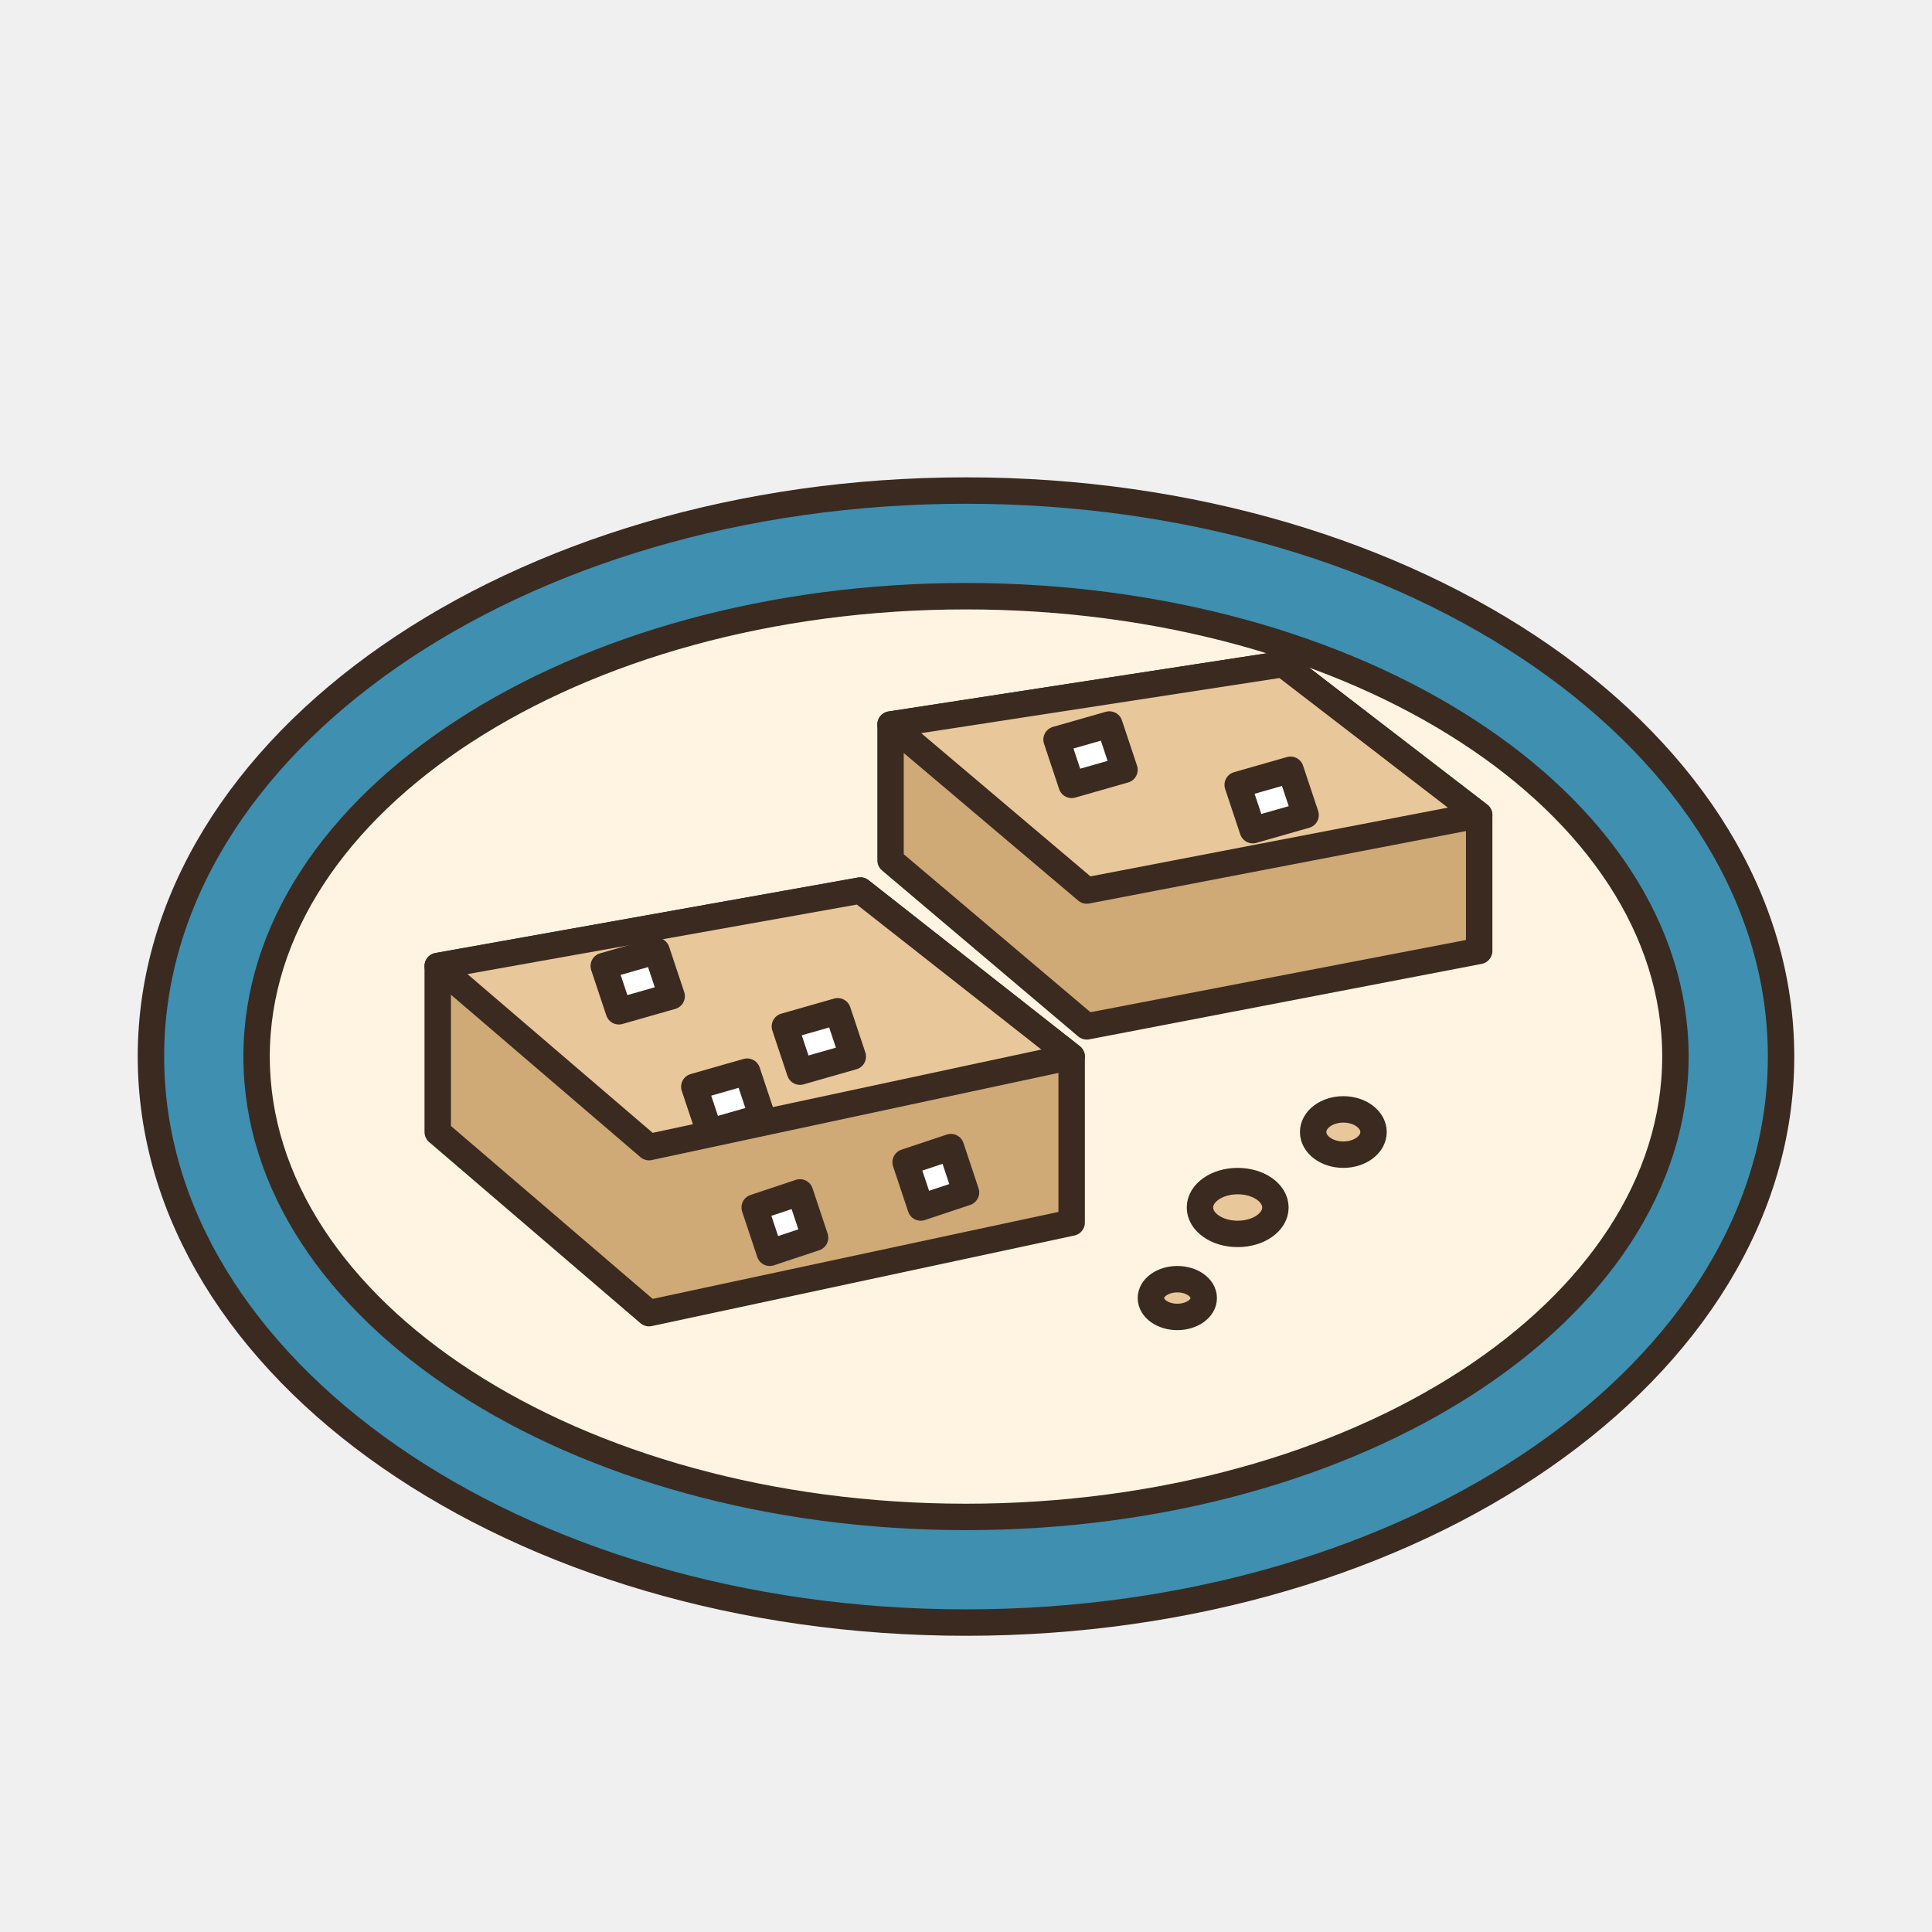
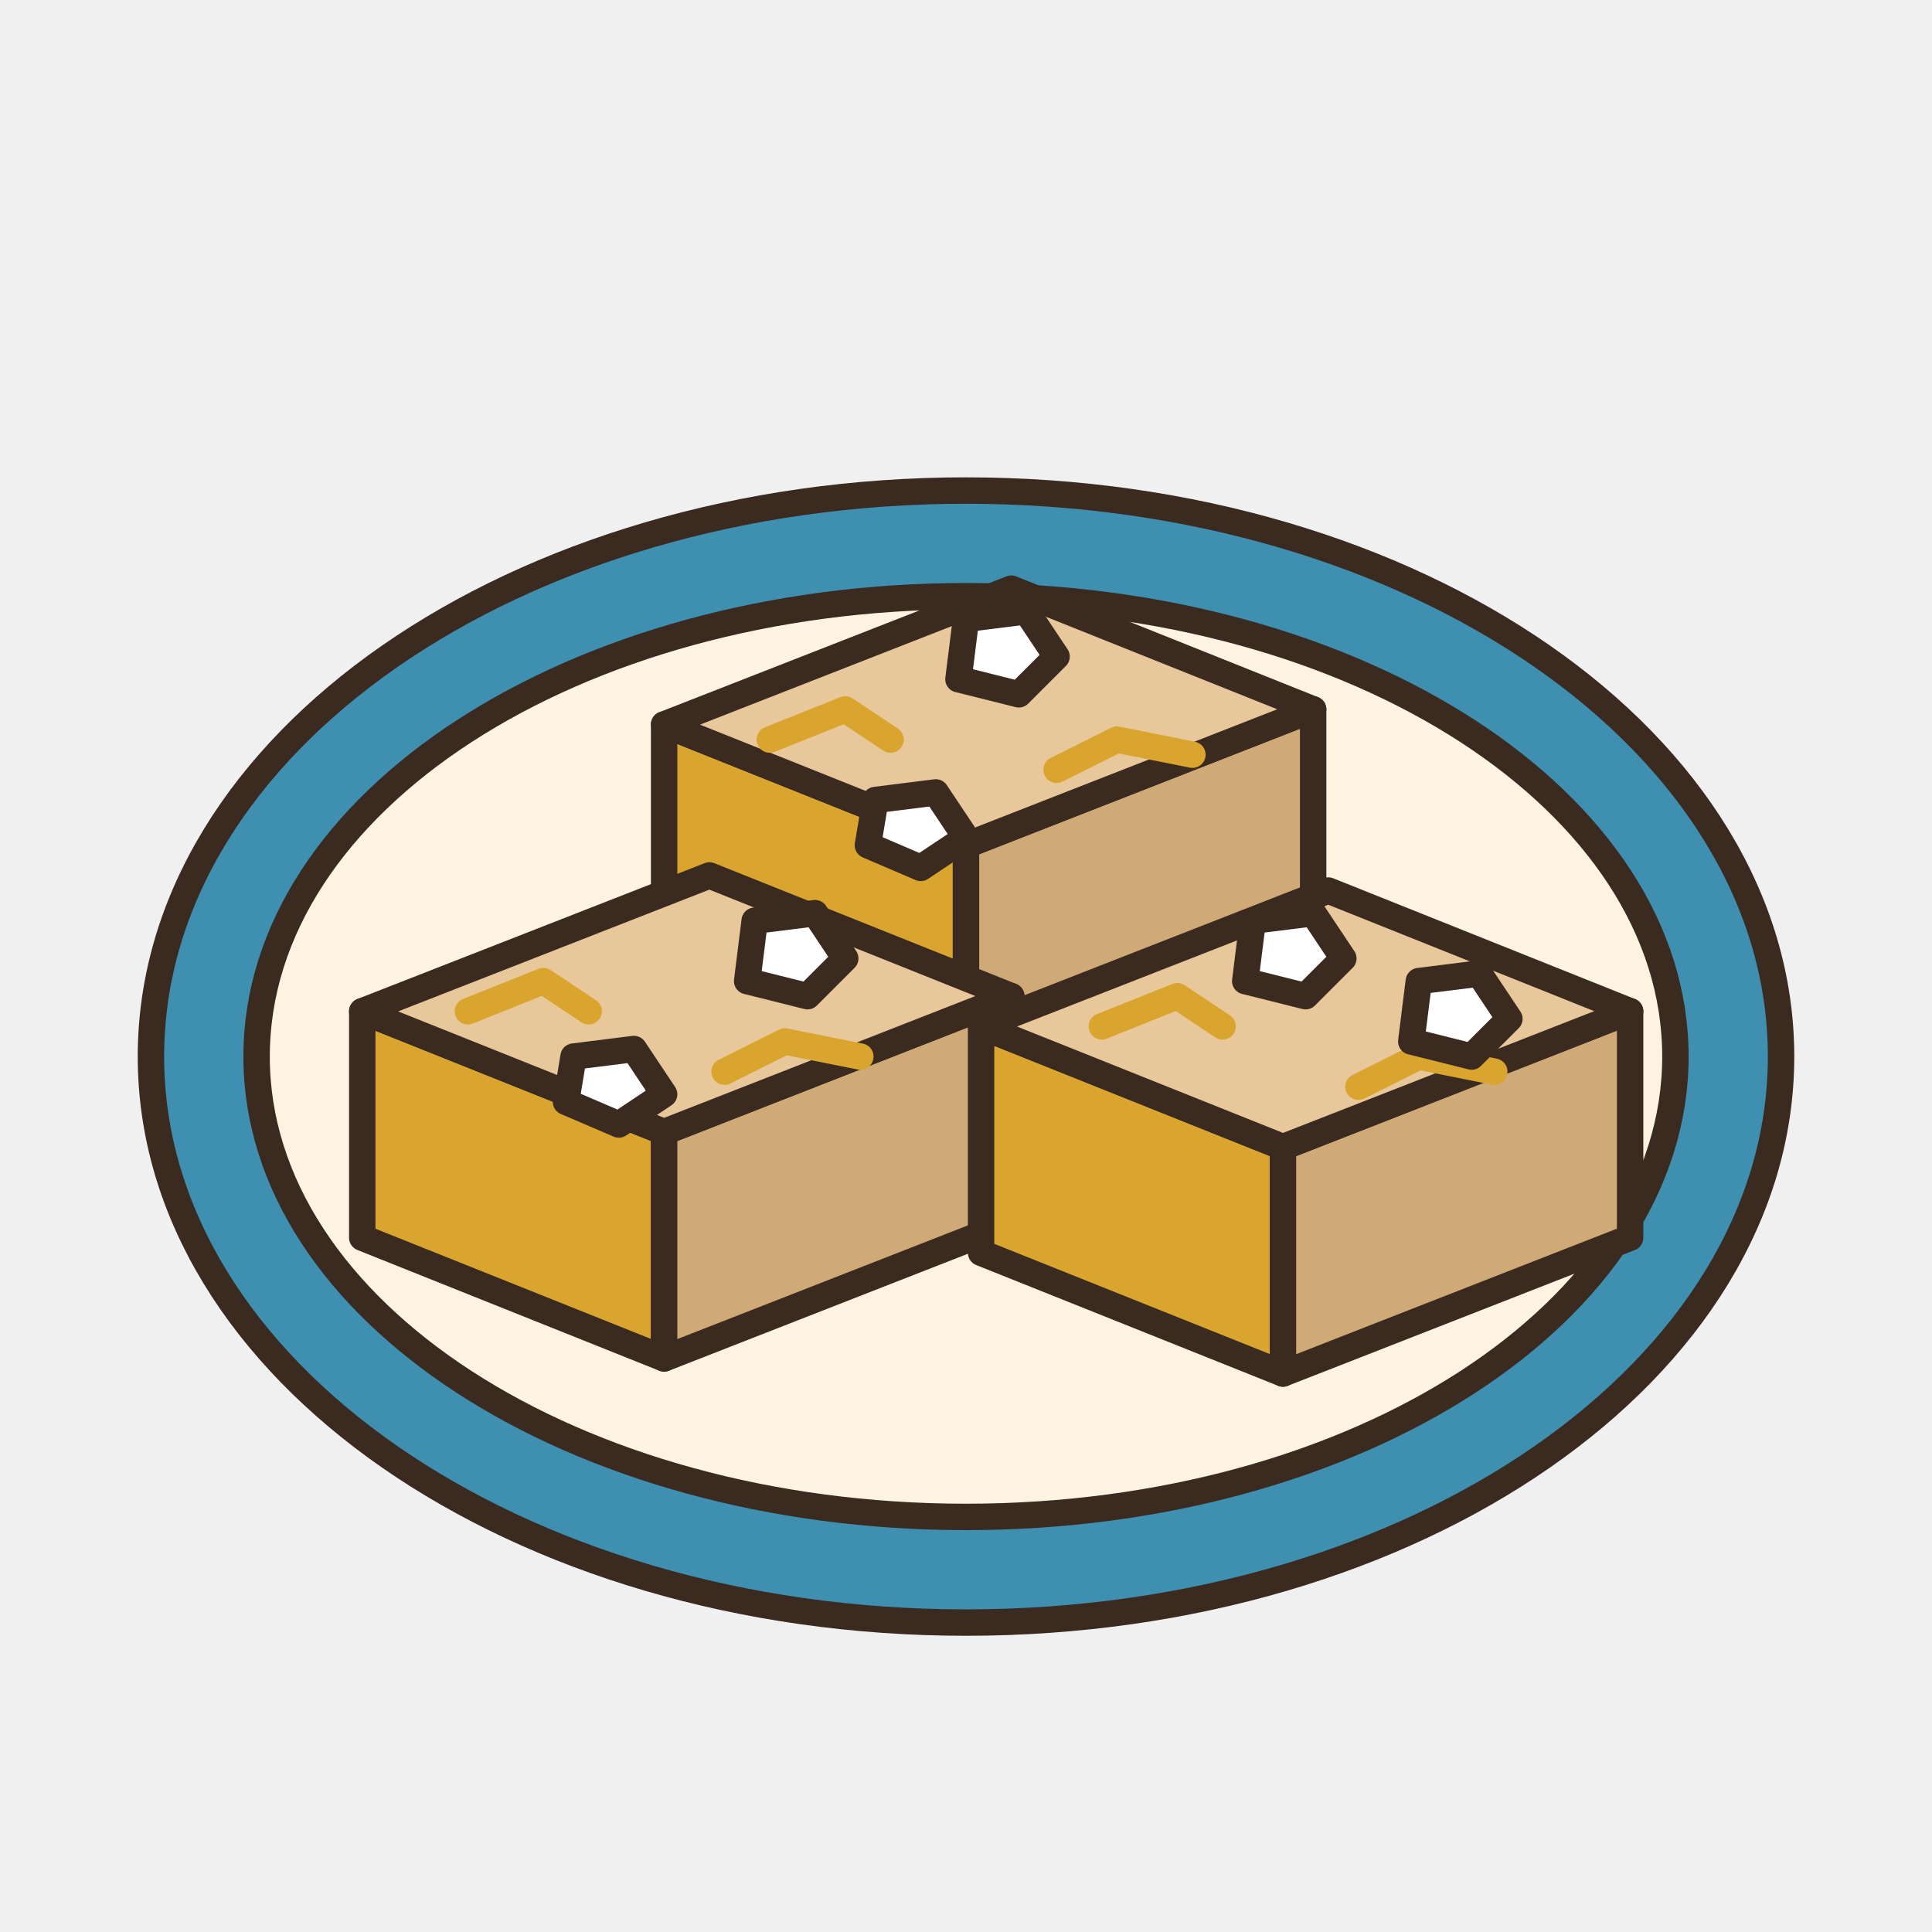
<svg xmlns="http://www.w3.org/2000/svg" viewBox="0 0 256 256">
  <g stroke="#3B2A20" stroke-width="3.5" stroke-linecap="round" stroke-linejoin="round">
    <g id="plate">
      <ellipse cx="128" cy="140" rx="108" ry="75" fill="#3E8FB0" />
      <ellipse cx="128" cy="140" rx="94" ry="61" fill="#FFF4E2" />
    </g>
-     <g id="back-piece">
-       <path d="M118 96 L170 88 L196 108 L196 126 L144 136 L118 114 Z" fill="#CFA976" />
-       <path d="M118 96 L170 88 L196 108 L144 118 Z" fill="#E8C79A" />
-       <path d="M140 98 L147 96 L149 102 L142 104 Z M164 104 L171 102 L173 108 L166 110 Z" fill="#FFFFFF" />
+     <g id="piece-back" transform="translate(128 108)">
+       <path fill="#D9A52E" d="M-40 -12 L0 4 L0 34 L-40 18 Z" />
+       <path fill="#CFA976" d="M0 4 L46 -14 L46 16 L0 34 Z" />
+       <path fill="#E8C79A" d="M-40 -12 L6 -30 L46 -14 L0 4 Z" />
+       <path fill="none" stroke="#D9A52E" d="M-26 -10 L-16 -14 L-10 -10 M12 -6 L20 -10 L30 -8" />
+       <path fill="#FFFFFF" d="M0 -26 L8 -27 L12 -21 L7 -16 L-1 -18 Z" />
+       <path fill="#FFFFFF" d="M-12 -2 L-4 -3 L0 3 L-6 7 L-13 4 Z" />
    </g>
-     <g id="front-piece">
-       <path d="M58 128 L114 118 L142 140 L142 162 L86 174 L58 150 Z" fill="#CFA976" />
-       <path d="M58 128 L114 118 L142 140 L86 152 Z" fill="#E8C79A" />
-       <path d="M80 128 L87 126 L89 132 L82 134 Z M104 136 L111 134 L113 140 L106 142 Z M92 144 L99 142 L101 148 L94 150 Z" fill="#FFFFFF" />
-       <path d="M100 160 L106 158 L108 164 L102 166 Z M120 154 L126 152 L128 158 L122 160 Z" fill="#FFFFFF" />
+     <g id="piece-left" transform="translate(88 146)">
+       <path fill="#D9A52E" d="M-40 -12 L0 4 L0 34 L-40 18 Z" />
+       <path fill="#CFA976" d="M0 4 L46 -14 L46 16 L0 34 Z" />
+       <path fill="#E8C79A" d="M-40 -12 L6 -30 L46 -14 L0 4 Z" />
+       <path fill="none" stroke="#D9A52E" d="M-26 -12 L-16 -16 L-10 -12 M8 -4 L16 -8 L26 -6" />
+       <path fill="#FFFFFF" d="M12 -24 L20 -25 L24 -19 L19 -14 L11 -16 Z" />
+       <path fill="#FFFFFF" d="M-12 -6 L-4 -7 L0 -1 L-6 3 L-13 0 Z" />
    </g>
-     <g id="crumbs" fill="#E8C79A">
-       <ellipse cx="164" cy="160" rx="5" ry="3.5" />
-       <ellipse cx="178" cy="150" rx="4" ry="3" />
-       <ellipse cx="156" cy="172" rx="3.5" ry="2.5" />
+     <g id="piece-right" transform="translate(170 148)">
+       <path fill="#D9A52E" d="M-40 -12 L0 4 L0 34 L-40 18 Z" />
+       <path fill="#CFA976" d="M0 4 L46 -14 L46 16 L0 34 Z" />
+       <path fill="#E8C79A" d="M-40 -12 L6 -30 L46 -14 L0 4 Z" />
+       <path fill="none" stroke="#D9A52E" d="M-24 -12 L-14 -16 L-8 -12 M10 -4 L18 -8 L28 -6" />
+       <path fill="#FFFFFF" d="M-4 -26 L4 -27 L8 -21 L3 -16 L-5 -18 Z" />
+       <path fill="#FFFFFF" d="M18 -18 L26 -19 L30 -13 L25 -8 L17 -10 Z" />
    </g>
  </g>
</svg>
